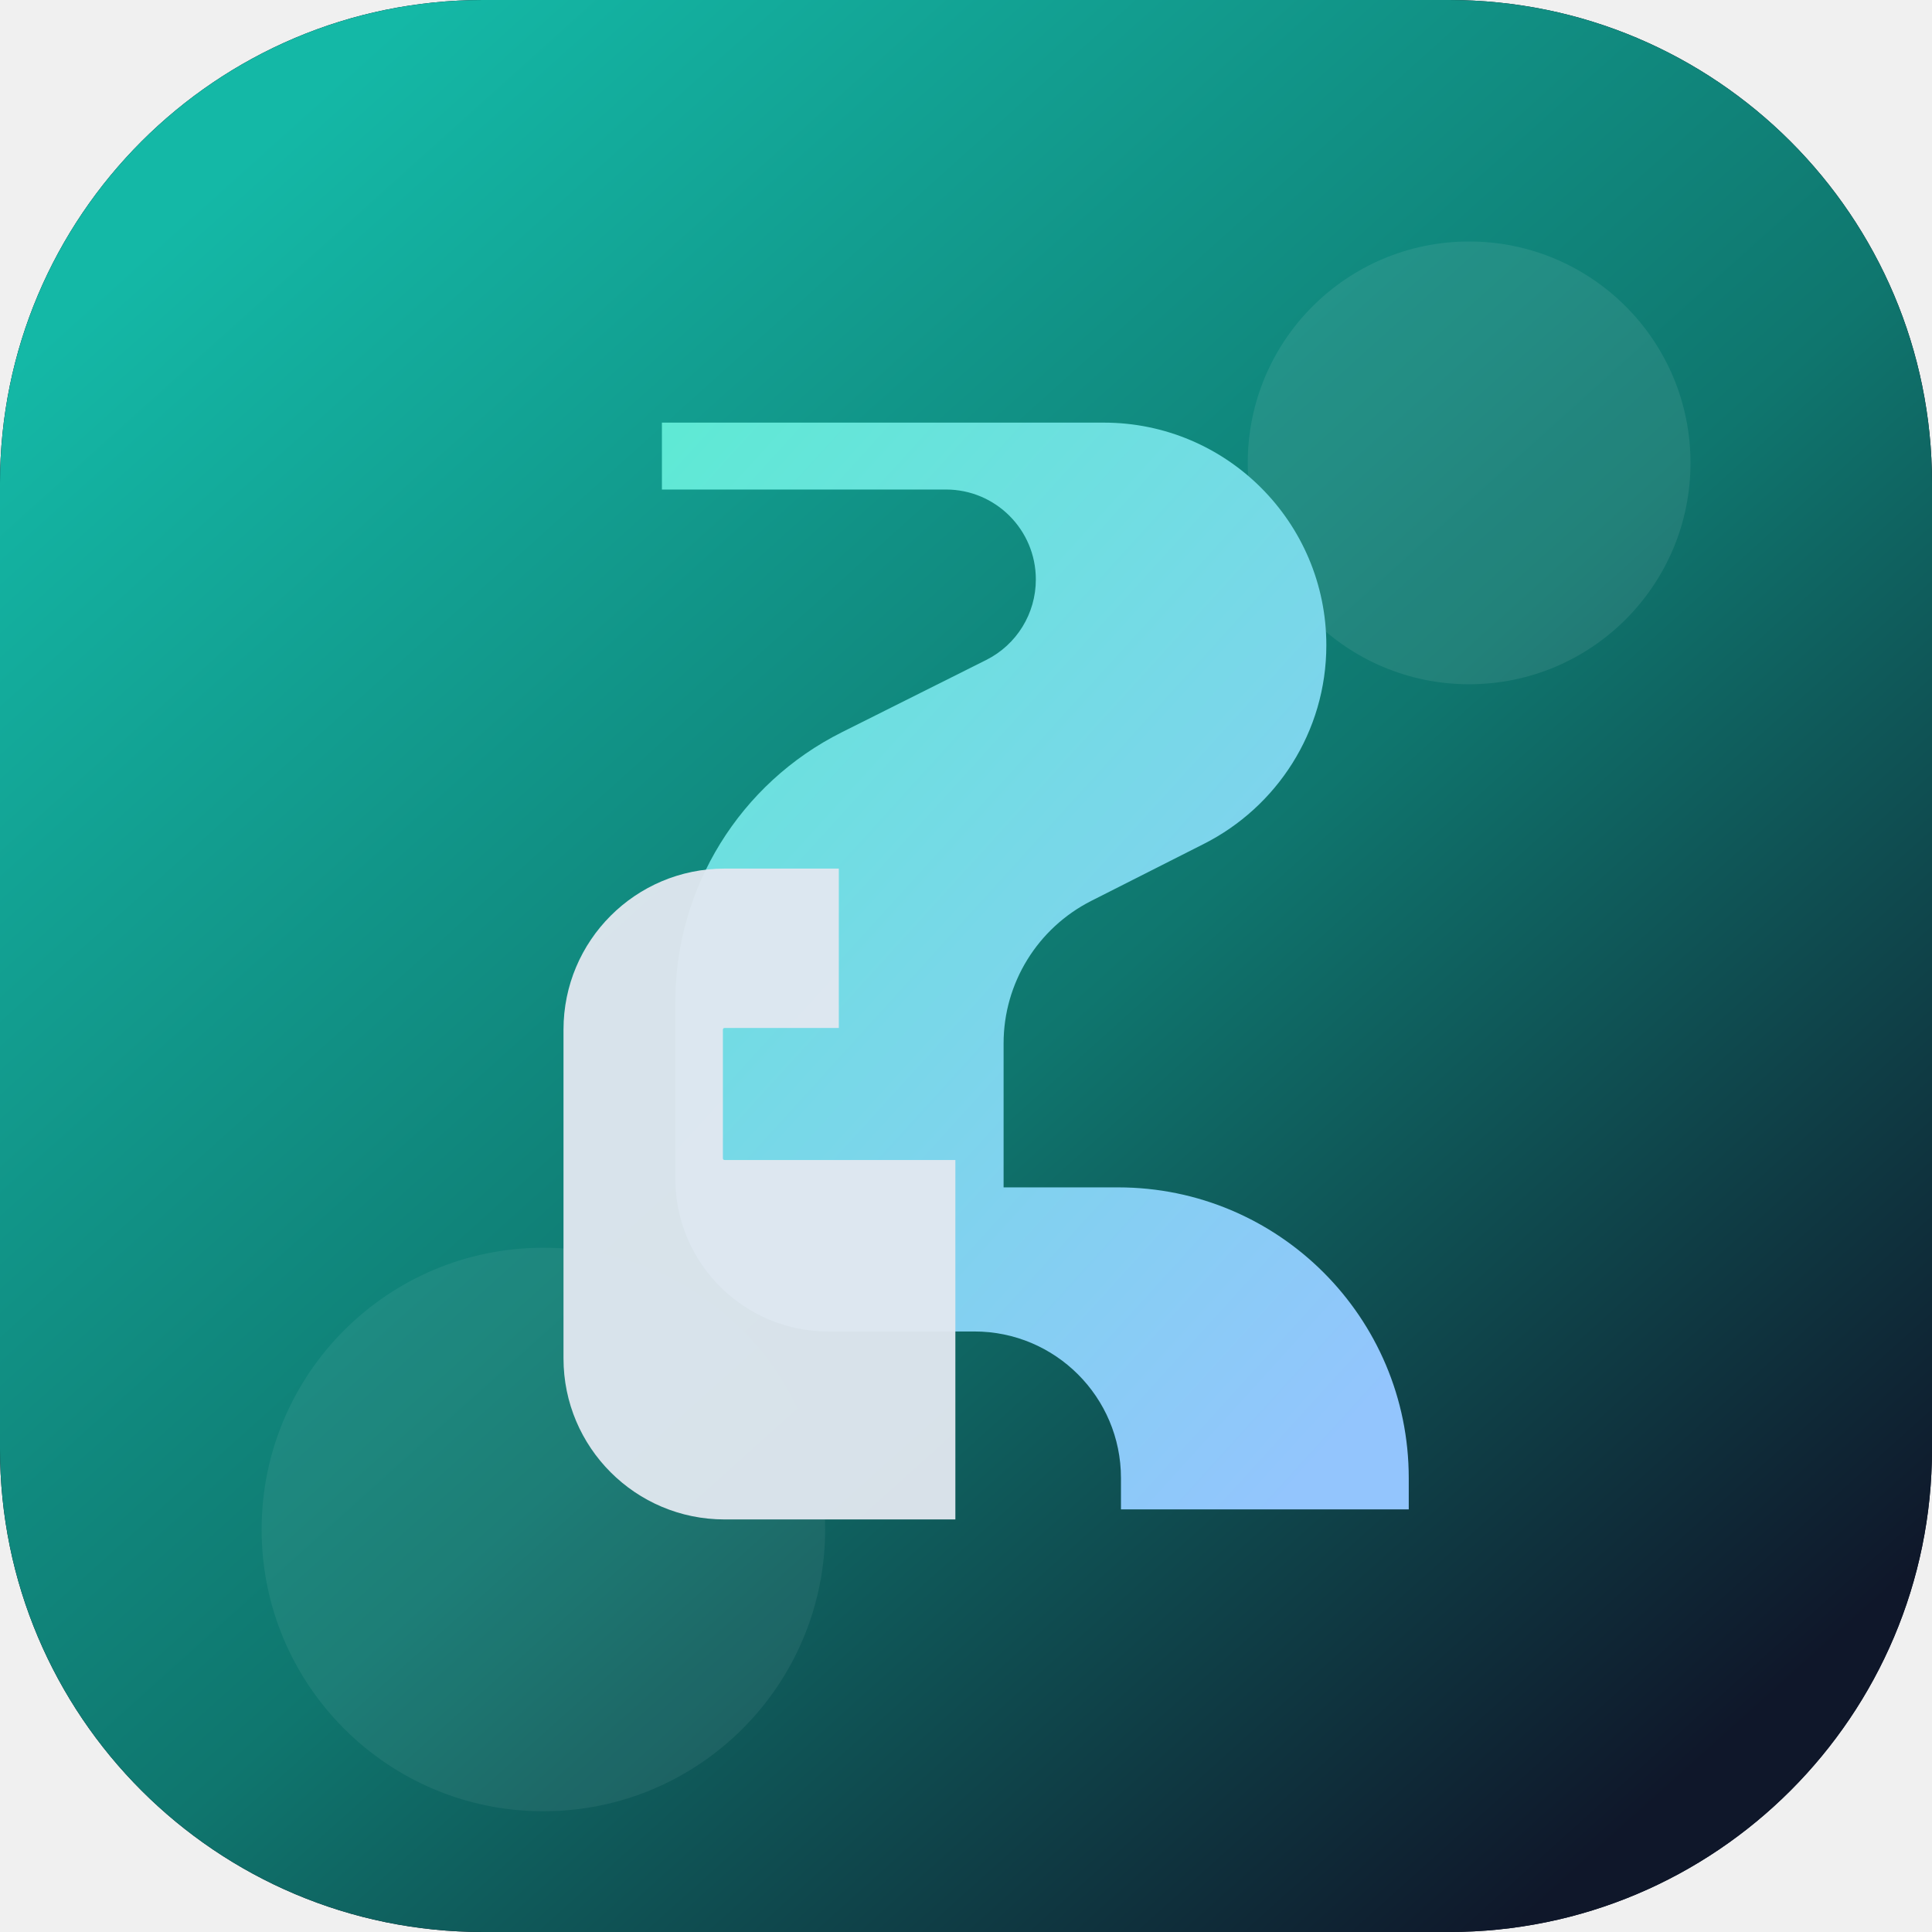
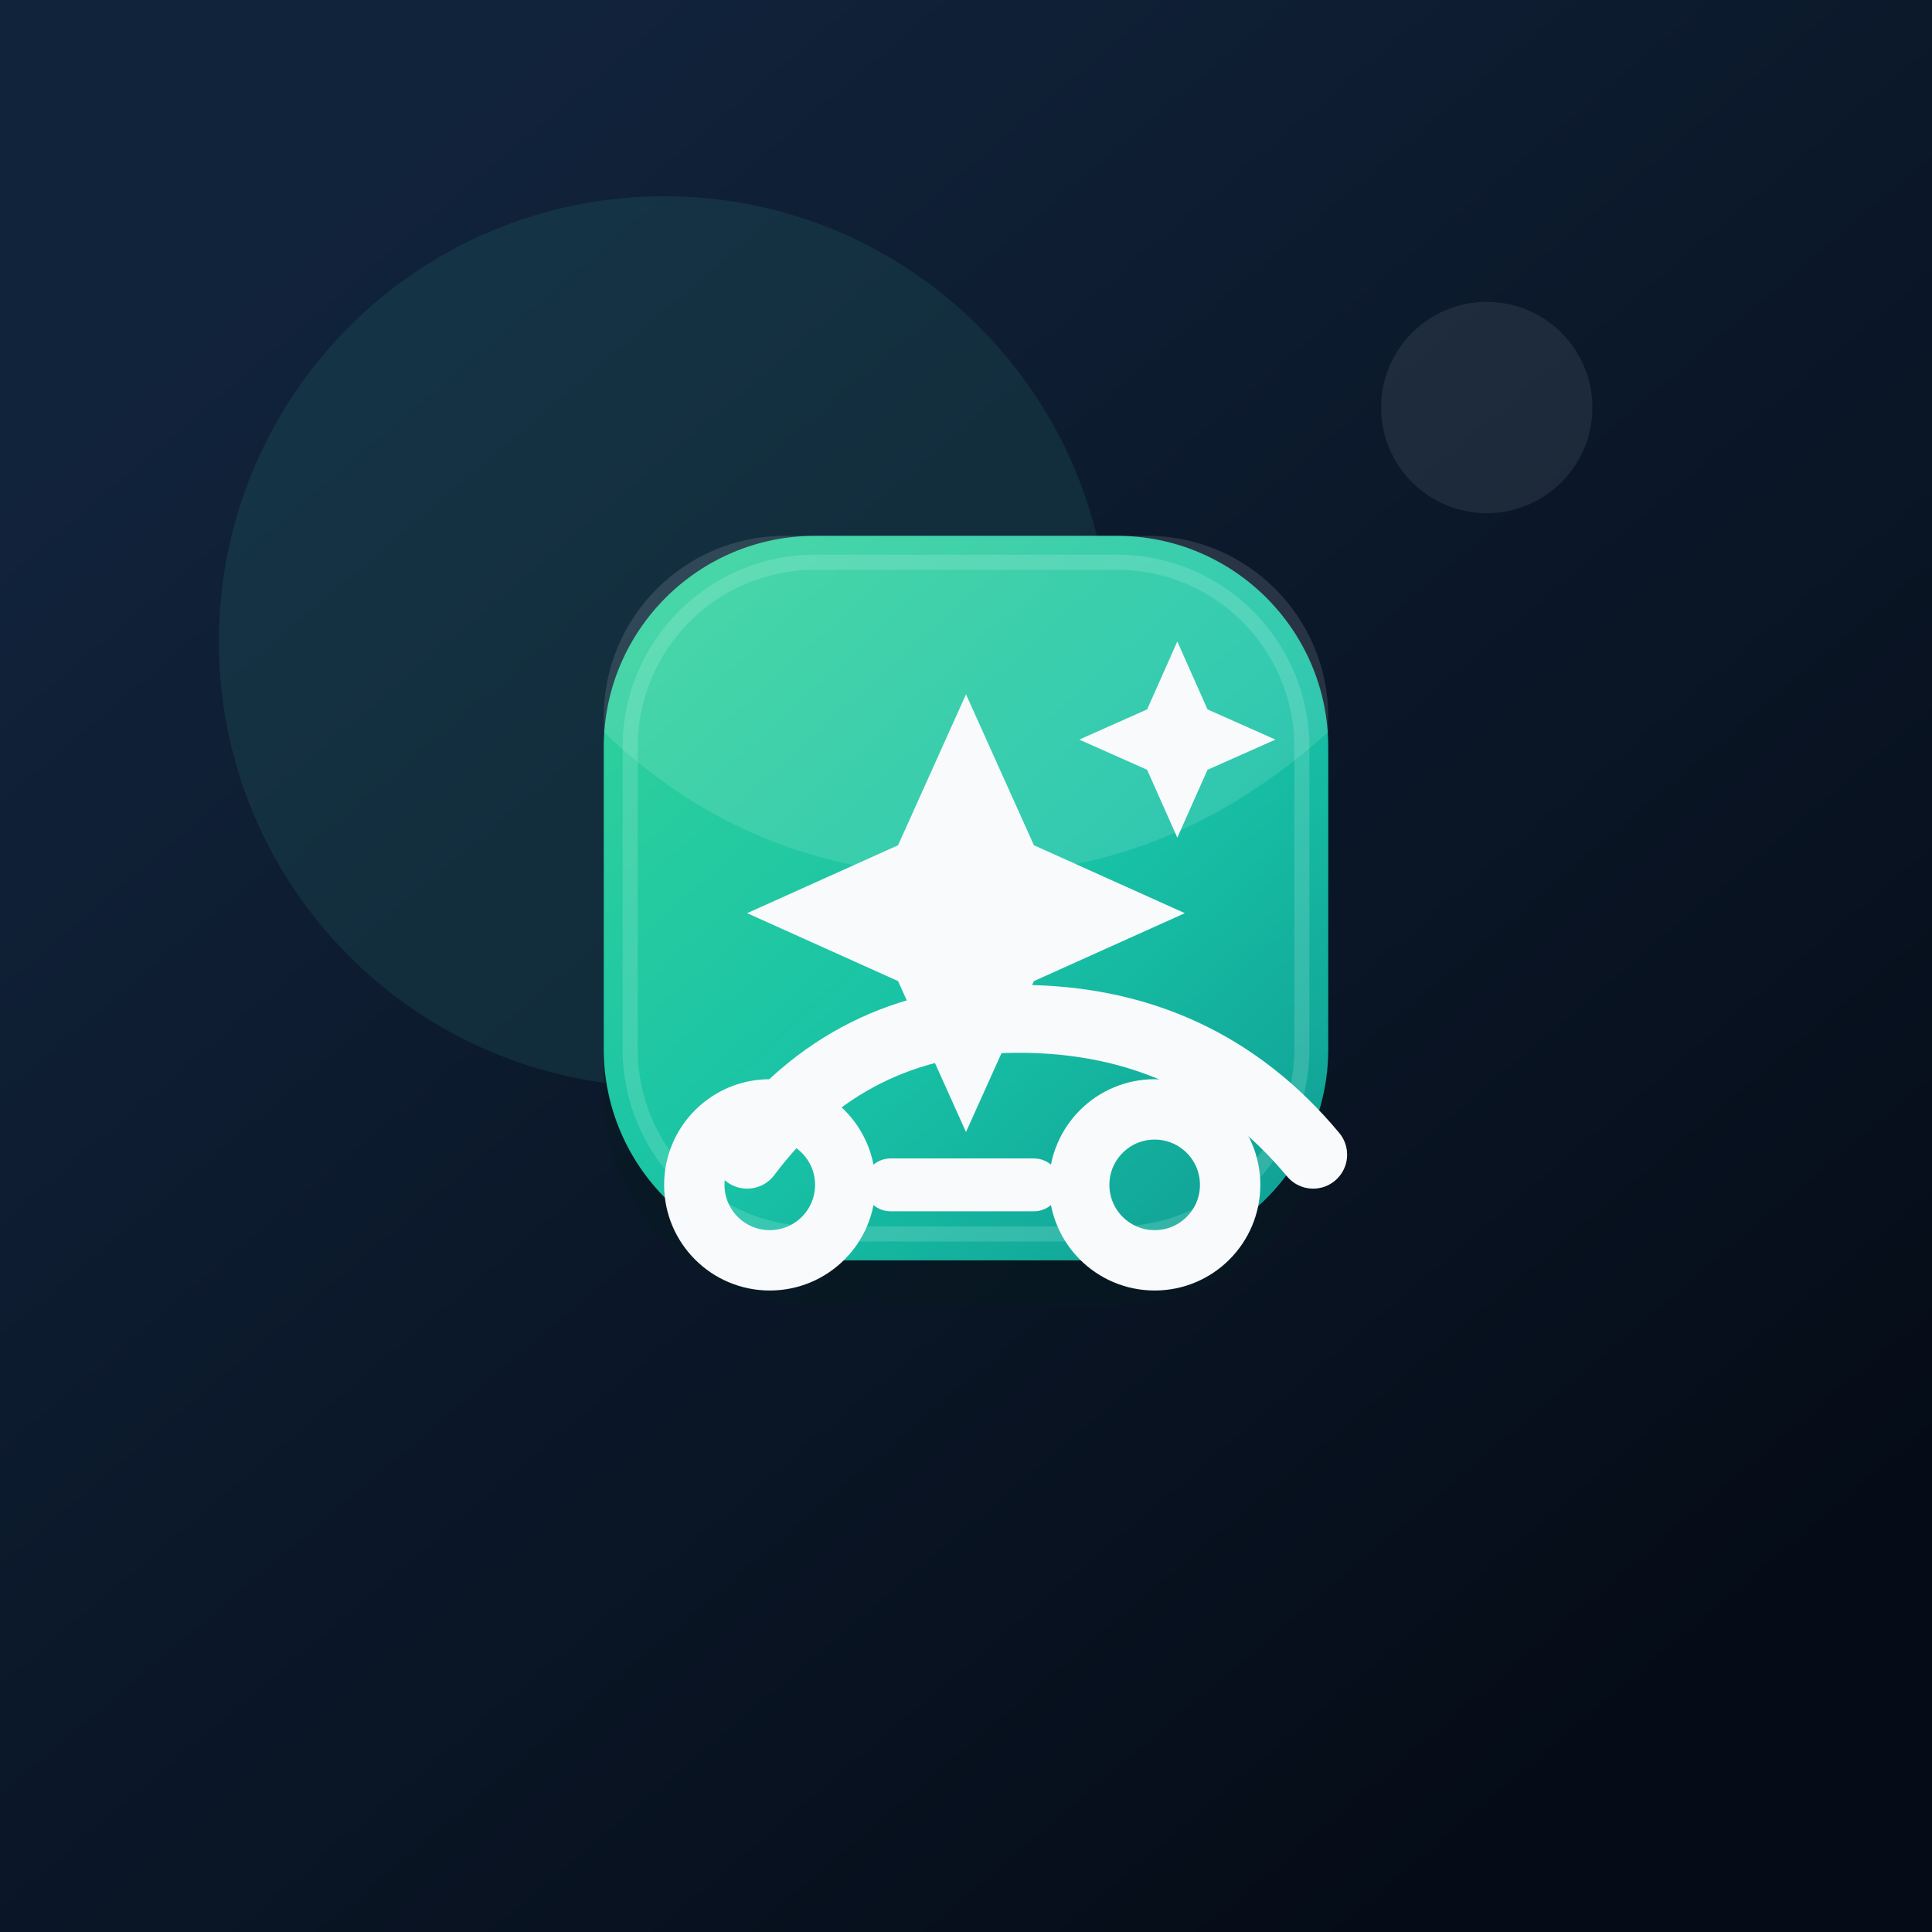
- <svg xmlns="http://www.w3.org/2000/svg" width="192" height="192" viewBox="0 0 192 192">
+ <svg xmlns="http://www.w3.org/2000/svg" width="192" height="192" viewBox="0 0 512 512" fill="none">
  <defs>
-     <linearGradient id="bg" x1="24" x2="168" y1="16" y2="176" gradientUnits="userSpaceOnUse">
-       <stop stop-color="#14b8a6" />
-       <stop offset="0.55" stop-color="#0f766e" />
-       <stop offset="1" stop-color="#0f172a" />
+     <linearGradient id="bg" x1="86" y1="52" x2="432" y2="460" gradientUnits="userSpaceOnUse">
+       <stop stop-color="#11233B" />
+       <stop offset="1" stop-color="#050C17" />
    </linearGradient>
-     <linearGradient id="accent" x1="52" x2="140" y1="56" y2="136" gradientUnits="userSpaceOnUse">
-       <stop stop-color="#5eead4" />
-       <stop offset="1" stop-color="#93c5fd" />
+     <linearGradient id="tile" x1="164" y1="134" x2="348" y2="338" gradientUnits="userSpaceOnUse">
+       <stop stop-color="#34D399" />
+       <stop offset=".55" stop-color="#18C3A6" />
+       <stop offset="1" stop-color="#0F9B93" />
    </linearGradient>
  </defs>
-   <rect width="192" height="192" fill="#020617" rx="48" />
-   <rect width="192" height="192" fill="url(#bg)" rx="48" />
-   <circle cx="146" cy="46" r="22" fill="#fff" fill-opacity=".08" />
-   <circle cx="54" cy="152" r="28" fill="#fff" fill-opacity=".06" />
-   <path fill="url(#accent)" d="M109.69 42c12.215 0 22.12 9.905 22.12 22.12 0 8.625-4.953 16.093-12.166 19.742l-11.19 5.664c-5.341 2.705-8.718 8.174-8.718 14.16V118h11.376c15.954 0 28.888 12.934 28.888 28.888v3.112H111.4v-3.112c0-8.046-6.523-14.568-14.568-14.568H82.31c-8.396 0-15.2-6.805-15.2-15.2v-17.538c0-11.355 6.412-21.737 16.562-26.817l14.332-7.175a8.932 8.932 0 0 0 4.936-8.01c0-4.933-4-8.932-8.932-8.932H65.78V42z" />
-   <path fill="#e2e8f0" d="M56 102.32c0-8.837 7.163-16 16-16h11.36v15.84H72c-.088 0-.16.072-.16.16v12.8c0 .088.072.16.16.16h22.944V151H72c-8.837 0-16-7.163-16-16z" opacity=".95" />
+   <rect width="512" height="512" fill="url(#bg)" />
+   <circle cx="176" cy="170" r="118" fill="#44D3B4" fill-opacity=".10" />
+   <circle cx="394" cy="108" r="28" fill="#F8FAFC" fill-opacity=".08" />
+   <rect x="160" y="154" width="192" height="192" rx="56" fill="#071B20" fill-opacity=".42" />
+   <rect x="160" y="142" width="192" height="192" rx="56" fill="url(#tile)" />
+   <path fill="#fff" fill-opacity=".12" d="M160 194c26 25 58 38 94 38 38 0 69-12 98-38v-4c0-26.51-21.49-48-48-48h-96c-26.51 0-48 21.49-48 48z" />
+   <rect x="167" y="149" width="178" height="178" rx="49" stroke="#ECFDF5" stroke-opacity=".16" stroke-width="4" />
+   <path fill="#F8FAFC" d="M256 184l18 40 40 18-40 18-18 40-18-40-40-18 40-18 18-40Z" />
+   <path fill="#F8FAFC" d="M312 170l8 18 18 8-18 8-8 18-8-18-18-8 18-8 8-18Z" />
+   <path d="M198 306c18-24 42-36 72-36 32 0 58 12 78 36" stroke="#F8FAFC" stroke-linecap="round" stroke-width="18" />
+   <circle cx="204" cy="314" r="20" stroke="#F8FAFC" stroke-width="16" />
+   <circle cx="306" cy="314" r="20" stroke="#F8FAFC" stroke-width="16" />
+   <path d="M236 314h38" stroke="#F8FAFC" stroke-linecap="round" stroke-width="14" />
</svg>
